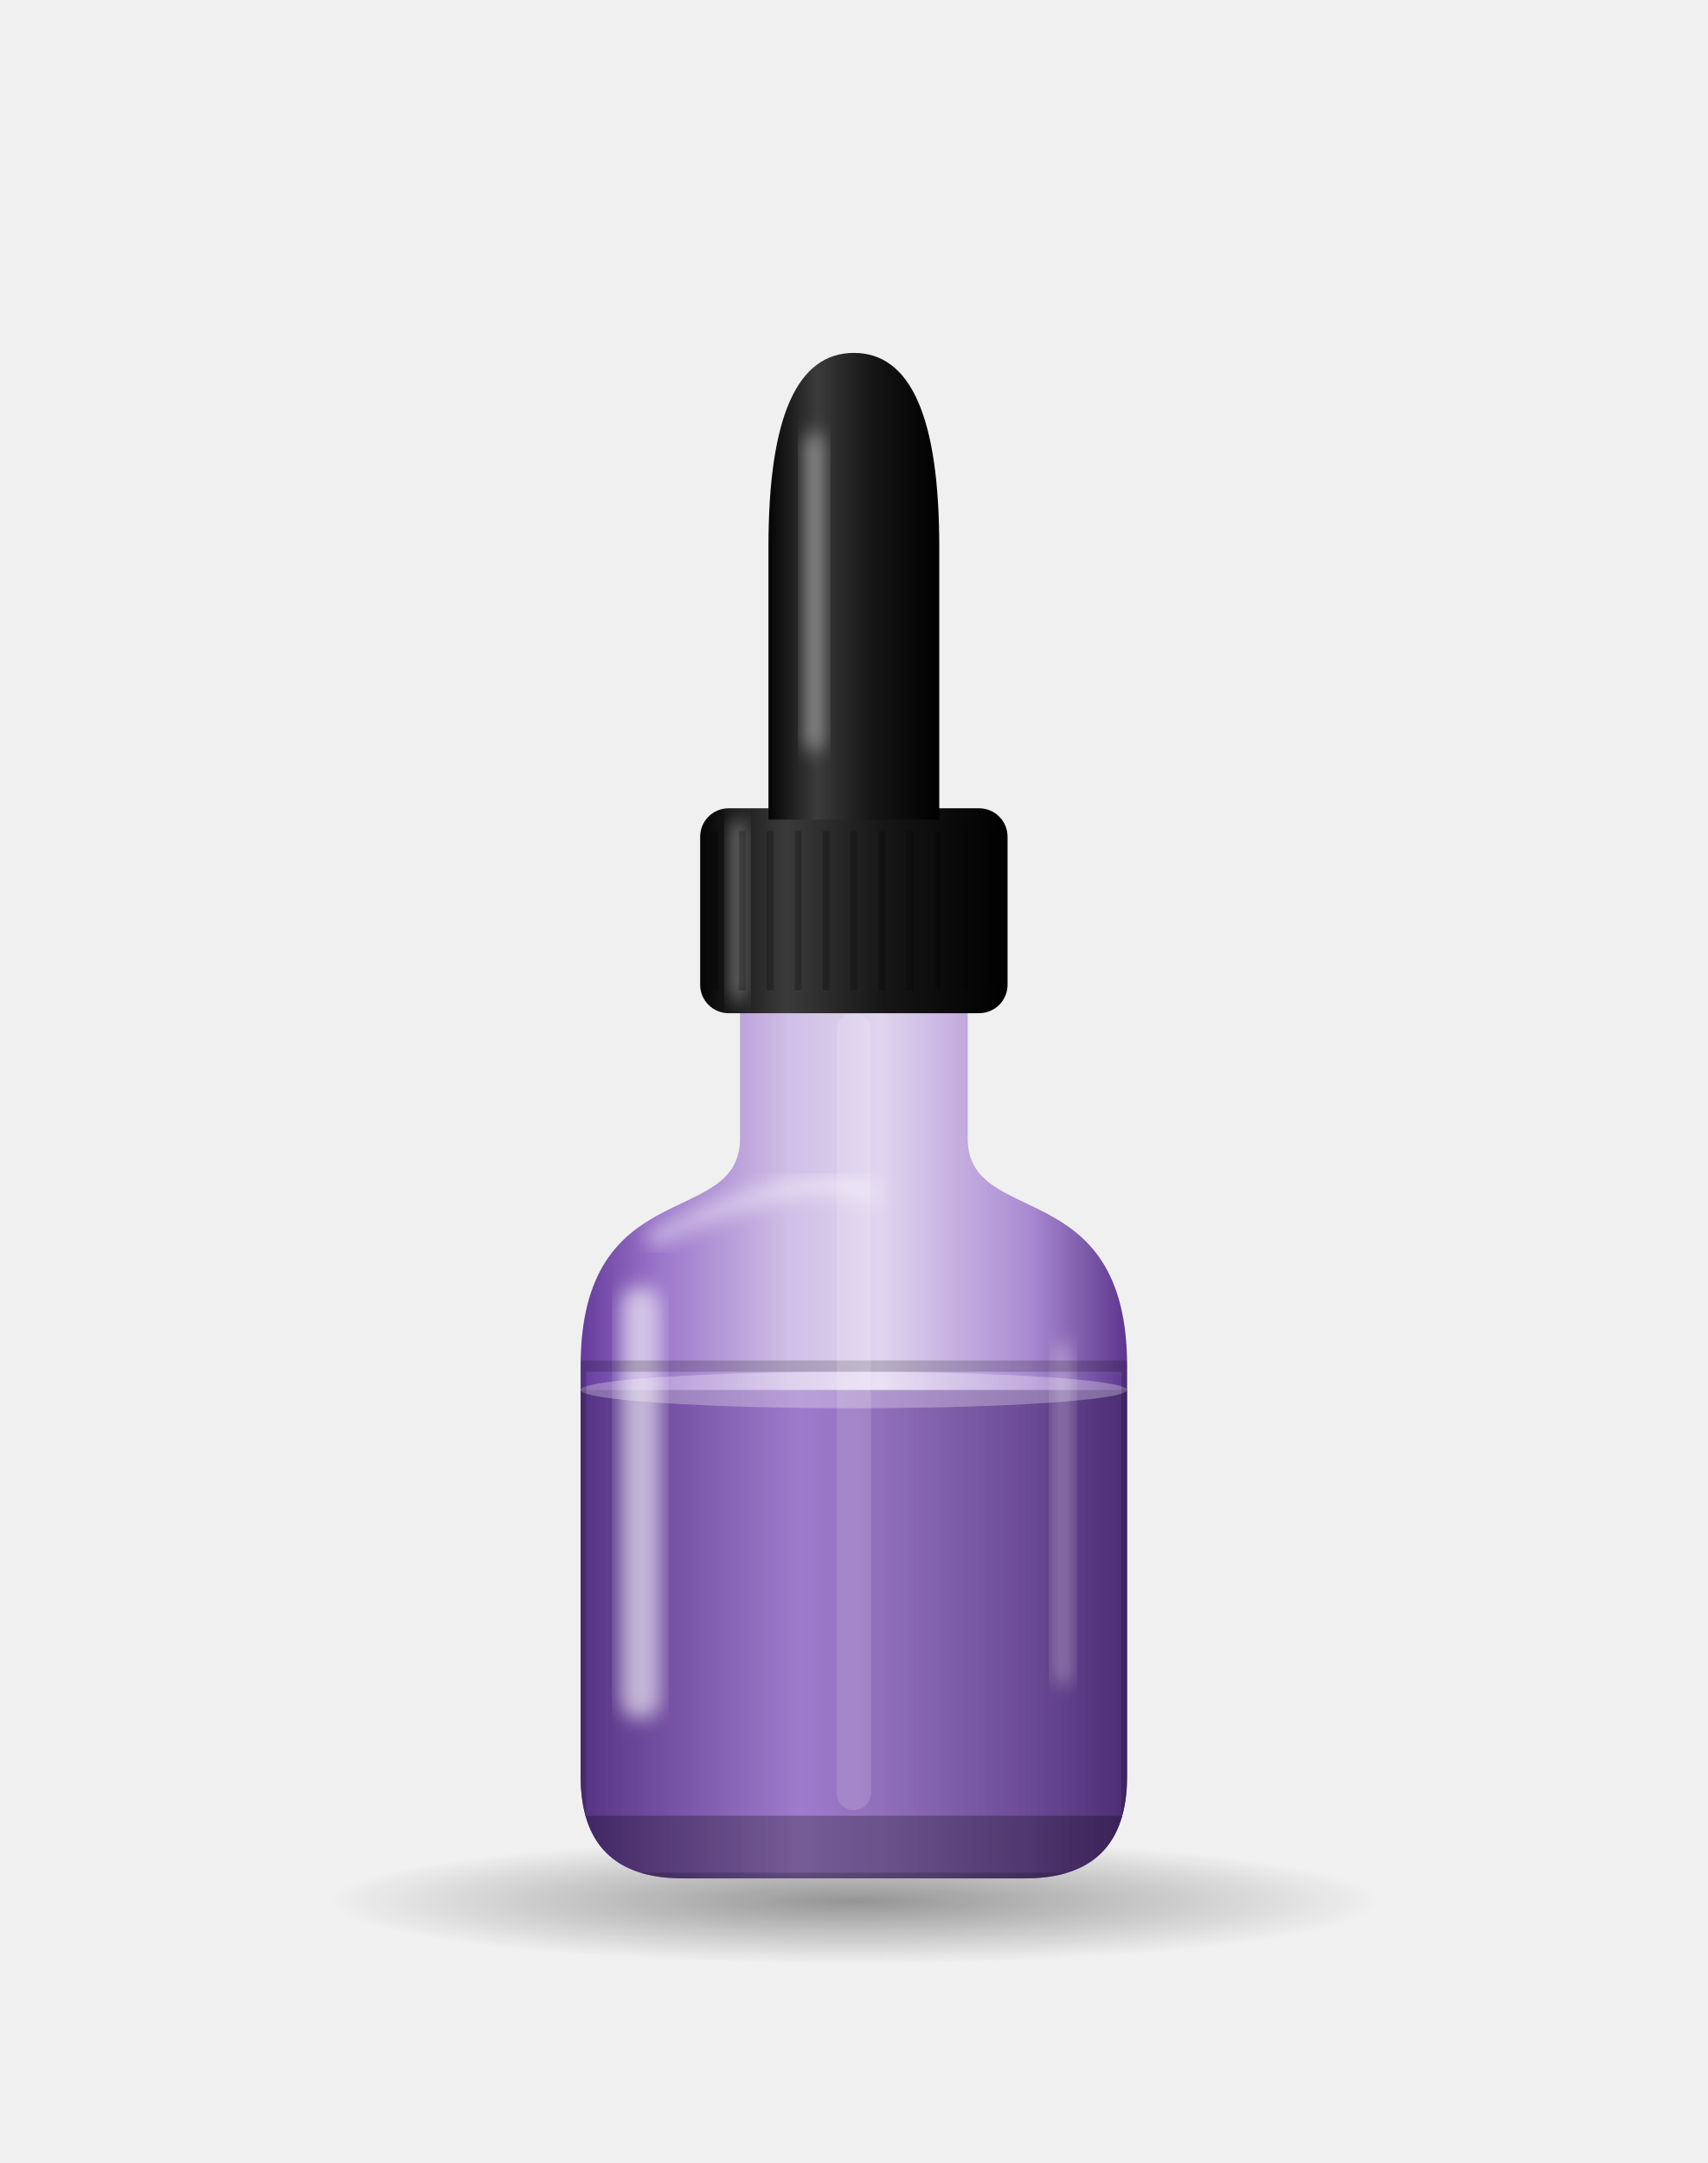
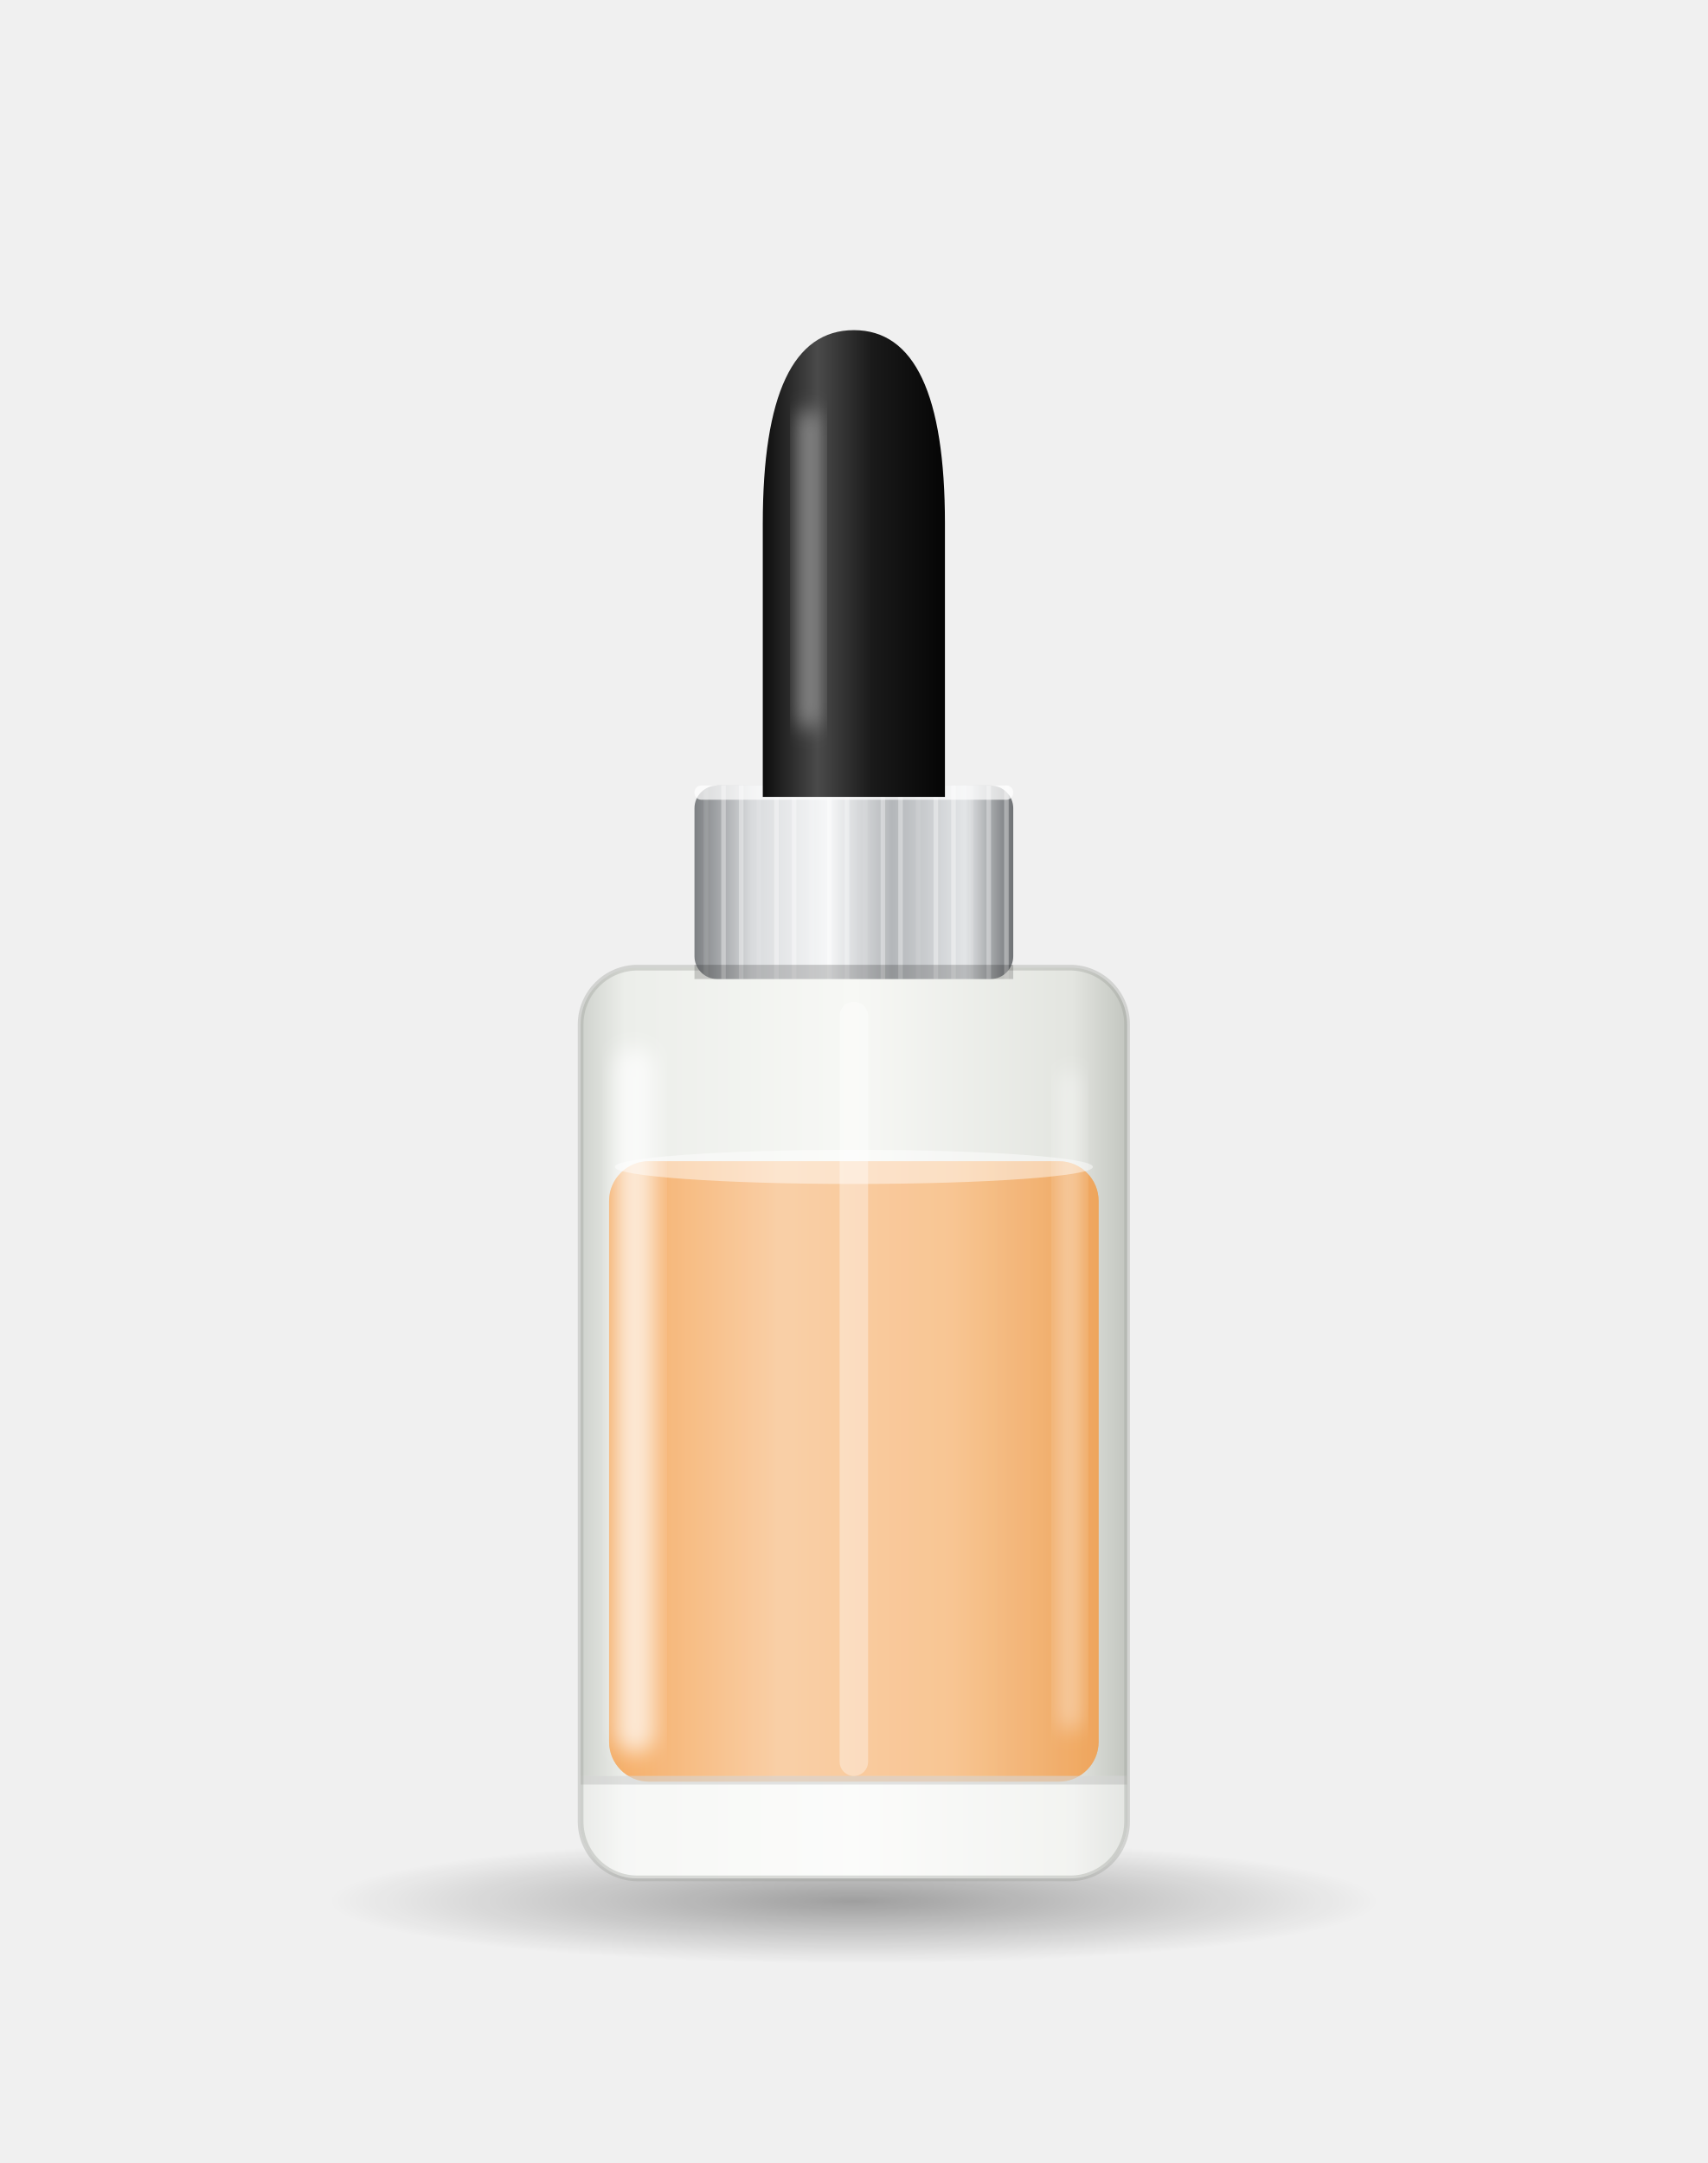
<svg xmlns="http://www.w3.org/2000/svg" viewBox="0 0 300 380" role="img" aria-label="Illustration">
  <defs>
-     <linearGradient id="gl" x1="0" x2="1">
-       <stop offset="0" stop-color="#663c9d" />
-       <stop offset=".14" stop-color="#9a75ca" />
-       <stop offset=".38" stop-color="#d0bfe6" />
-       <stop offset=".55" stop-color="#e0d5ef" />
-       <stop offset=".82" stop-color="#aa8bd2" />
-       <stop offset="1" stop-color="#5d378e" />
+     <linearGradient id="fg" x1="0" x2="1">
+       <stop offset="0" stop-color="#cfd2cd" />
+       <stop offset=".08" stop-color="#eceeea" />
+       <stop offset=".5" stop-color="#f7f8f5" />
+       <stop offset=".9" stop-color="#e3e5e0" />
+       <stop offset="1" stop-color="#c3c6c0" />
    </linearGradient>
    <linearGradient id="lq" x1="0" x2="1">
-       <stop offset="0" stop-color="#53317f" />
-       <stop offset=".4" stop-color="#956ec7" />
-       <stop offset="1" stop-color="#492b70" />
-     </linearGradient>
-     <linearGradient id="cp" x1="0" x2="1">
-       <stop offset="0" stop-color="#050505" />
-       <stop offset=".28" stop-color="#3b3b3b" />
-       <stop offset=".6" stop-color="#161616" />
-       <stop offset="1" stop-color="#000" />
+       <stop offset="0" stop-color="#f1851b" />
+       <stop offset=".35" stop-color="#f7b87b" />
+       <stop offset=".7" stop-color="#f5a95e" />
+       <stop offset="1" stop-color="#e97b0e" />
    </linearGradient>
    <linearGradient id="mt" x1="0" x2="1">
-       <stop offset="0" stop-color="#8a8c8e" />
-       <stop offset=".25" stop-color="#f4f5f6" />
-       <stop offset=".5" stop-color="#b9bbbd" />
-       <stop offset=".78" stop-color="#eceeef" />
-       <stop offset="1" stop-color="#7d7f82" />
+       <stop offset="0" stop-color="#7d8083" />
+       <stop offset=".18" stop-color="#d9dbdd" />
+       <stop offset=".42" stop-color="#f6f7f8" />
+       <stop offset=".62" stop-color="#b4b7ba" />
+       <stop offset=".85" stop-color="#e3e5e7" />
+       <stop offset="1" stop-color="#6f7275" />
+     </linearGradient>
+     <linearGradient id="bk" x1="0" x2="1">
+       <stop offset="0" stop-color="#0c0c0c" />
+       <stop offset=".3" stop-color="#4a4a4a" />
+       <stop offset=".6" stop-color="#1a1a1a" />
+       <stop offset="1" stop-color="#050505" />
    </linearGradient>
    <radialGradient id="sh" cx=".5" cy=".5" r=".5">
-       <stop offset="0" stop-color="#000" stop-opacity=".38" />
+       <stop offset="0" stop-color="#000" stop-opacity=".34" />
      <stop offset="1" stop-color="#000" stop-opacity="0" />
    </radialGradient>
-     <filter id="bl" x="-20%" y="-20%" width="140%" height="140%">
-       <feGaussianBlur stdDeviation="1.6" />
+     <filter id="bl" x="-30%" y="-30%" width="160%" height="160%">
+       <feGaussianBlur stdDeviation="1.8" />
    </filter>
  </defs>
  <ellipse cx="150" cy="334" rx="92" ry="11" fill="url(#sh)" />
-   <clipPath id="bc">
-     <path d="M130.0 176 L130.0 200 C130.0 216 102.0 206 102.0 240 L102.0 312 Q102.0 330 120.0 330 L180.0 330 Q198.0 330 198.0 312 L198.0 240 C198.0 206 170.0 216 170.0 200 L170.0 176 Z" />
+   <clipPath id="fc">
+     <rect x="102.0" y="170" width="96" height="160" rx="10" />
  </clipPath>
-   <path d="M130.0 176 L130.0 200 C130.0 216 102.0 206 102.0 240 L102.0 312 Q102.0 330 120.0 330 L180.0 330 Q198.0 330 198.0 312 L198.0 240 C198.0 206 170.0 216 170.0 200 L170.0 176 Z" fill="url(#gl)" />
-   <g clip-path="url(#bc)">
-     <rect x="102.0" y="244.2" width="96" height="87.8" fill="url(#lq)" opacity="0.85" />
-     <ellipse cx="150" cy="244.2" rx="48.0" ry="3.2" fill="#fff" opacity=".28" />
-     <rect x="102.0" y="319" width="96" height="12" fill="#000" opacity=".26" />
-     <rect x="109.0" y="226" width="7" height="76" rx="3.5" fill="#fff" opacity=".6" filter="url(#bl)" />
-     <rect x="185.0" y="236" width="3.5" height="60" rx="1.7" fill="#fff" opacity=".3" filter="url(#bl)" />
-     <path d="M114.0 218 Q142 204 154 210" stroke="#fff" stroke-width="3" fill="none" opacity=".45" filter="url(#bl)" />
-     <rect x="102.0" y="240" width="96" height="90" fill="none" stroke="#000" stroke-opacity=".18" stroke-width="2" />
+   <rect x="102.0" y="170" width="96" height="160" rx="10" fill="url(#fg)" />
+   <g clip-path="url(#fc)">
+     <rect x="107.0" y="204" width="86" height="109" rx="7" fill="url(#lq)" opacity=".92" />
+     <rect x="107.0" y="204" width="86" height="109" rx="7" fill="#fff" opacity=".28" />
+     <ellipse cx="150" cy="205" rx="42.0" ry="3" fill="#fff" opacity=".45" />
+     <rect x="102.0" y="312" width="96" height="18" fill="#fff" opacity=".55" />
+     <rect x="102.0" y="312" width="96" height="1.5" fill="#000" opacity=".1" />
+     <rect x="108.0" y="184" width="7" height="124" rx="3.5" fill="#fff" opacity=".7" filter="url(#bl)" />
+     <rect x="186.0" y="188" width="4" height="116" rx="2" fill="#fff" opacity=".4" filter="url(#bl)" />
  </g>
-   <rect x="147" y="178" width="6" height="140" rx="3" fill="#fff" opacity=".14" />
-   <rect x="123" y="142" width="54" height="36" rx="5" fill="url(#cp)" />
-   <rect x="128" y="144" width="3.2" height="32" rx="1.6" fill="#fff" opacity=".35" filter="url(#bl)" />
-   <rect x="124.9" y="146" width="1.2" height="28" fill="#000" opacity="0.22" />
-   <rect x="129.8" y="146" width="1.2" height="28" fill="#000" opacity="0.22" />
-   <rect x="134.7" y="146" width="1.2" height="28" fill="#000" opacity="0.22" />
-   <rect x="139.6" y="146" width="1.2" height="28" fill="#000" opacity="0.22" />
-   <rect x="144.5" y="146" width="1.2" height="28" fill="#000" opacity="0.22" />
-   <rect x="149.4" y="146" width="1.2" height="28" fill="#000" opacity="0.22" />
-   <rect x="154.3" y="146" width="1.2" height="28" fill="#000" opacity="0.22" />
-   <rect x="159.2" y="146" width="1.2" height="28" fill="#000" opacity="0.22" />
-   <rect x="164.1" y="146" width="1.2" height="28" fill="#000" opacity="0.22" />
-   <rect x="169.0" y="146" width="1.2" height="28" fill="#000" opacity="0.22" />
-   <rect x="173.9" y="146" width="1.2" height="28" fill="#000" opacity="0.22" />
-   <path d="M135 144 L135 96 Q135 62 150 62 Q165 62 165 96 L165 144 Z" fill="url(#cp)" />
-   <rect x="141" y="76" width="4" height="56" rx="2" fill="#fff" opacity=".4" filter="url(#bl)" />
+   <rect x="102.0" y="170" width="96" height="160" rx="10" fill="none" stroke="#9a9d97" stroke-opacity=".35" />
+   <rect x="147.5" y="176" width="5" height="136" rx="2.5" fill="#fff" opacity=".35" />
+   <rect x="122" y="138" width="56" height="34" rx="4" fill="url(#mt)" />
+   <rect x="123.6" y="138" width=".8" height="34" fill="#fff" opacity="0.1" />
+   <rect x="126.7" y="138" width=".8" height="34" fill="#fff" opacity="0.35" />
+   <rect x="129.8" y="138" width=".8" height="34" fill="#fff" opacity="0.35" />
+   <rect x="132.9" y="138" width=".8" height="34" fill="#fff" opacity="0.1" />
+   <rect x="136.0" y="138" width=".8" height="34" fill="#fff" opacity="0.35" />
+   <rect x="139.1" y="138" width=".8" height="34" fill="#fff" opacity="0.35" />
+   <rect x="142.2" y="138" width=".8" height="34" fill="#fff" opacity="0.1" />
+   <rect x="145.3" y="138" width=".8" height="34" fill="#fff" opacity="0.35" />
+   <rect x="148.4" y="138" width=".8" height="34" fill="#fff" opacity="0.35" />
+   <rect x="151.6" y="138" width=".8" height="34" fill="#fff" opacity="0.1" />
+   <rect x="154.7" y="138" width=".8" height="34" fill="#fff" opacity="0.35" />
+   <rect x="157.8" y="138" width=".8" height="34" fill="#fff" opacity="0.35" />
+   <rect x="160.9" y="138" width=".8" height="34" fill="#fff" opacity="0.1" />
+   <rect x="164.0" y="138" width=".8" height="34" fill="#fff" opacity="0.35" />
+   <rect x="167.1" y="138" width=".8" height="34" fill="#fff" opacity="0.35" />
+   <rect x="170.2" y="138" width=".8" height="34" fill="#fff" opacity="0.1" />
+   <rect x="173.3" y="138" width=".8" height="34" fill="#fff" opacity="0.35" />
+   <rect x="176.4" y="138" width=".8" height="34" fill="#fff" opacity="0.35" />
+   <rect x="122" y="138" width="56" height="2.5" rx="1.2" fill="#fff" opacity=".7" />
+   <rect x="122" y="169.5" width="56" height="2.5" fill="#000" opacity=".18" />
+   <path d="M134 140 L134 92 Q134 58 150 58 Q166 58 166 92 L166 140 Z" fill="url(#bk)" />
+   <rect x="140" y="72" width="4" height="56" rx="2" fill="#fff" opacity=".4" filter="url(#bl)" />
</svg>
